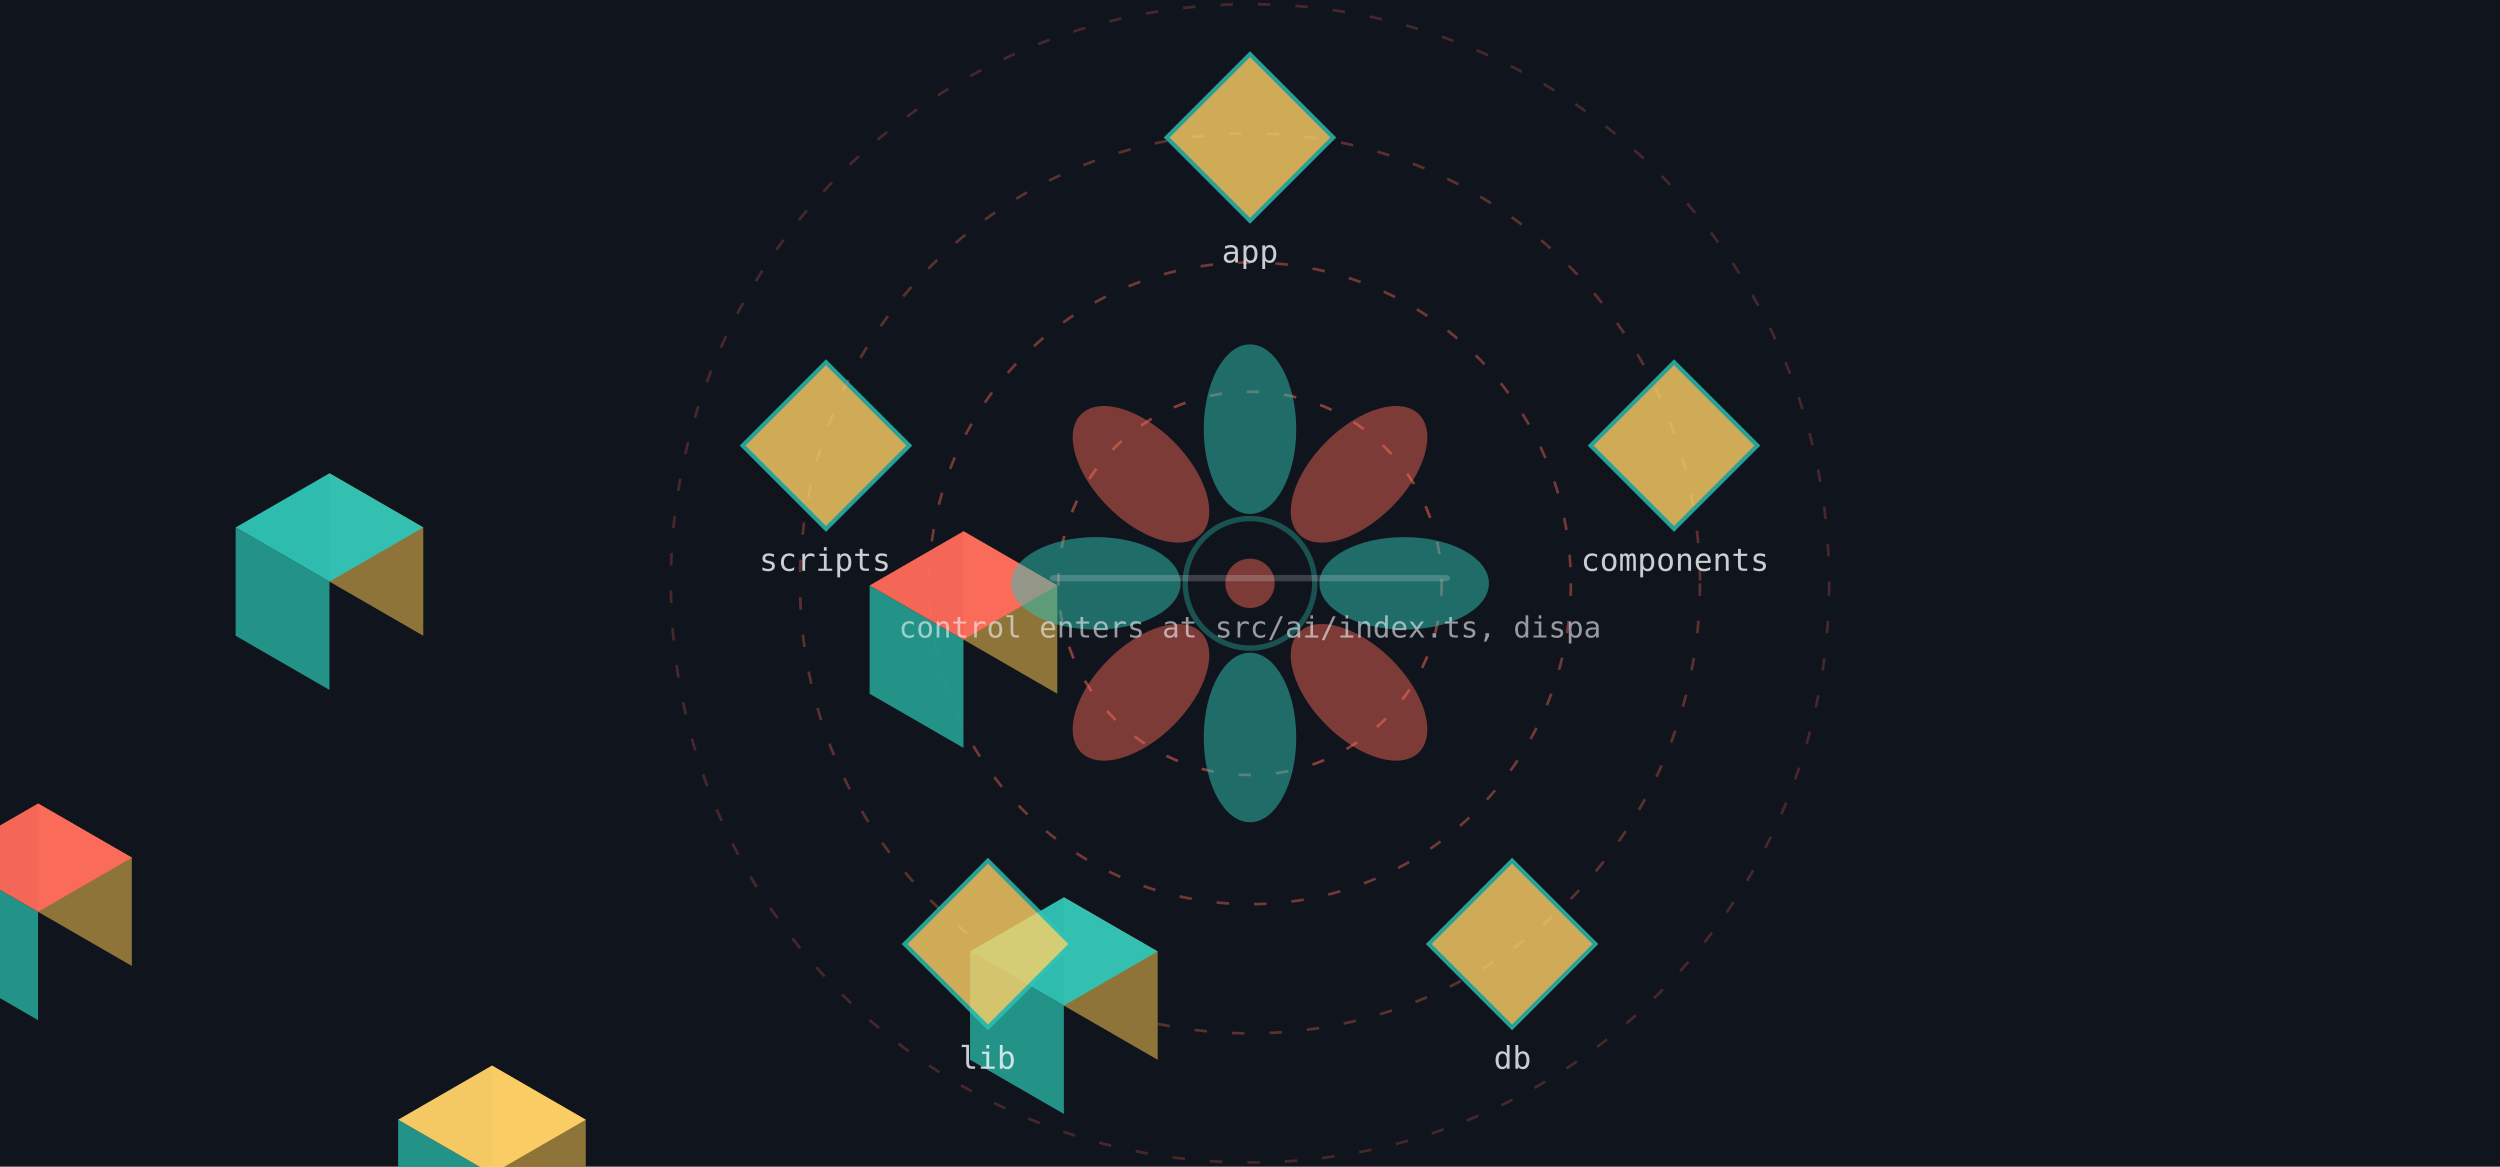
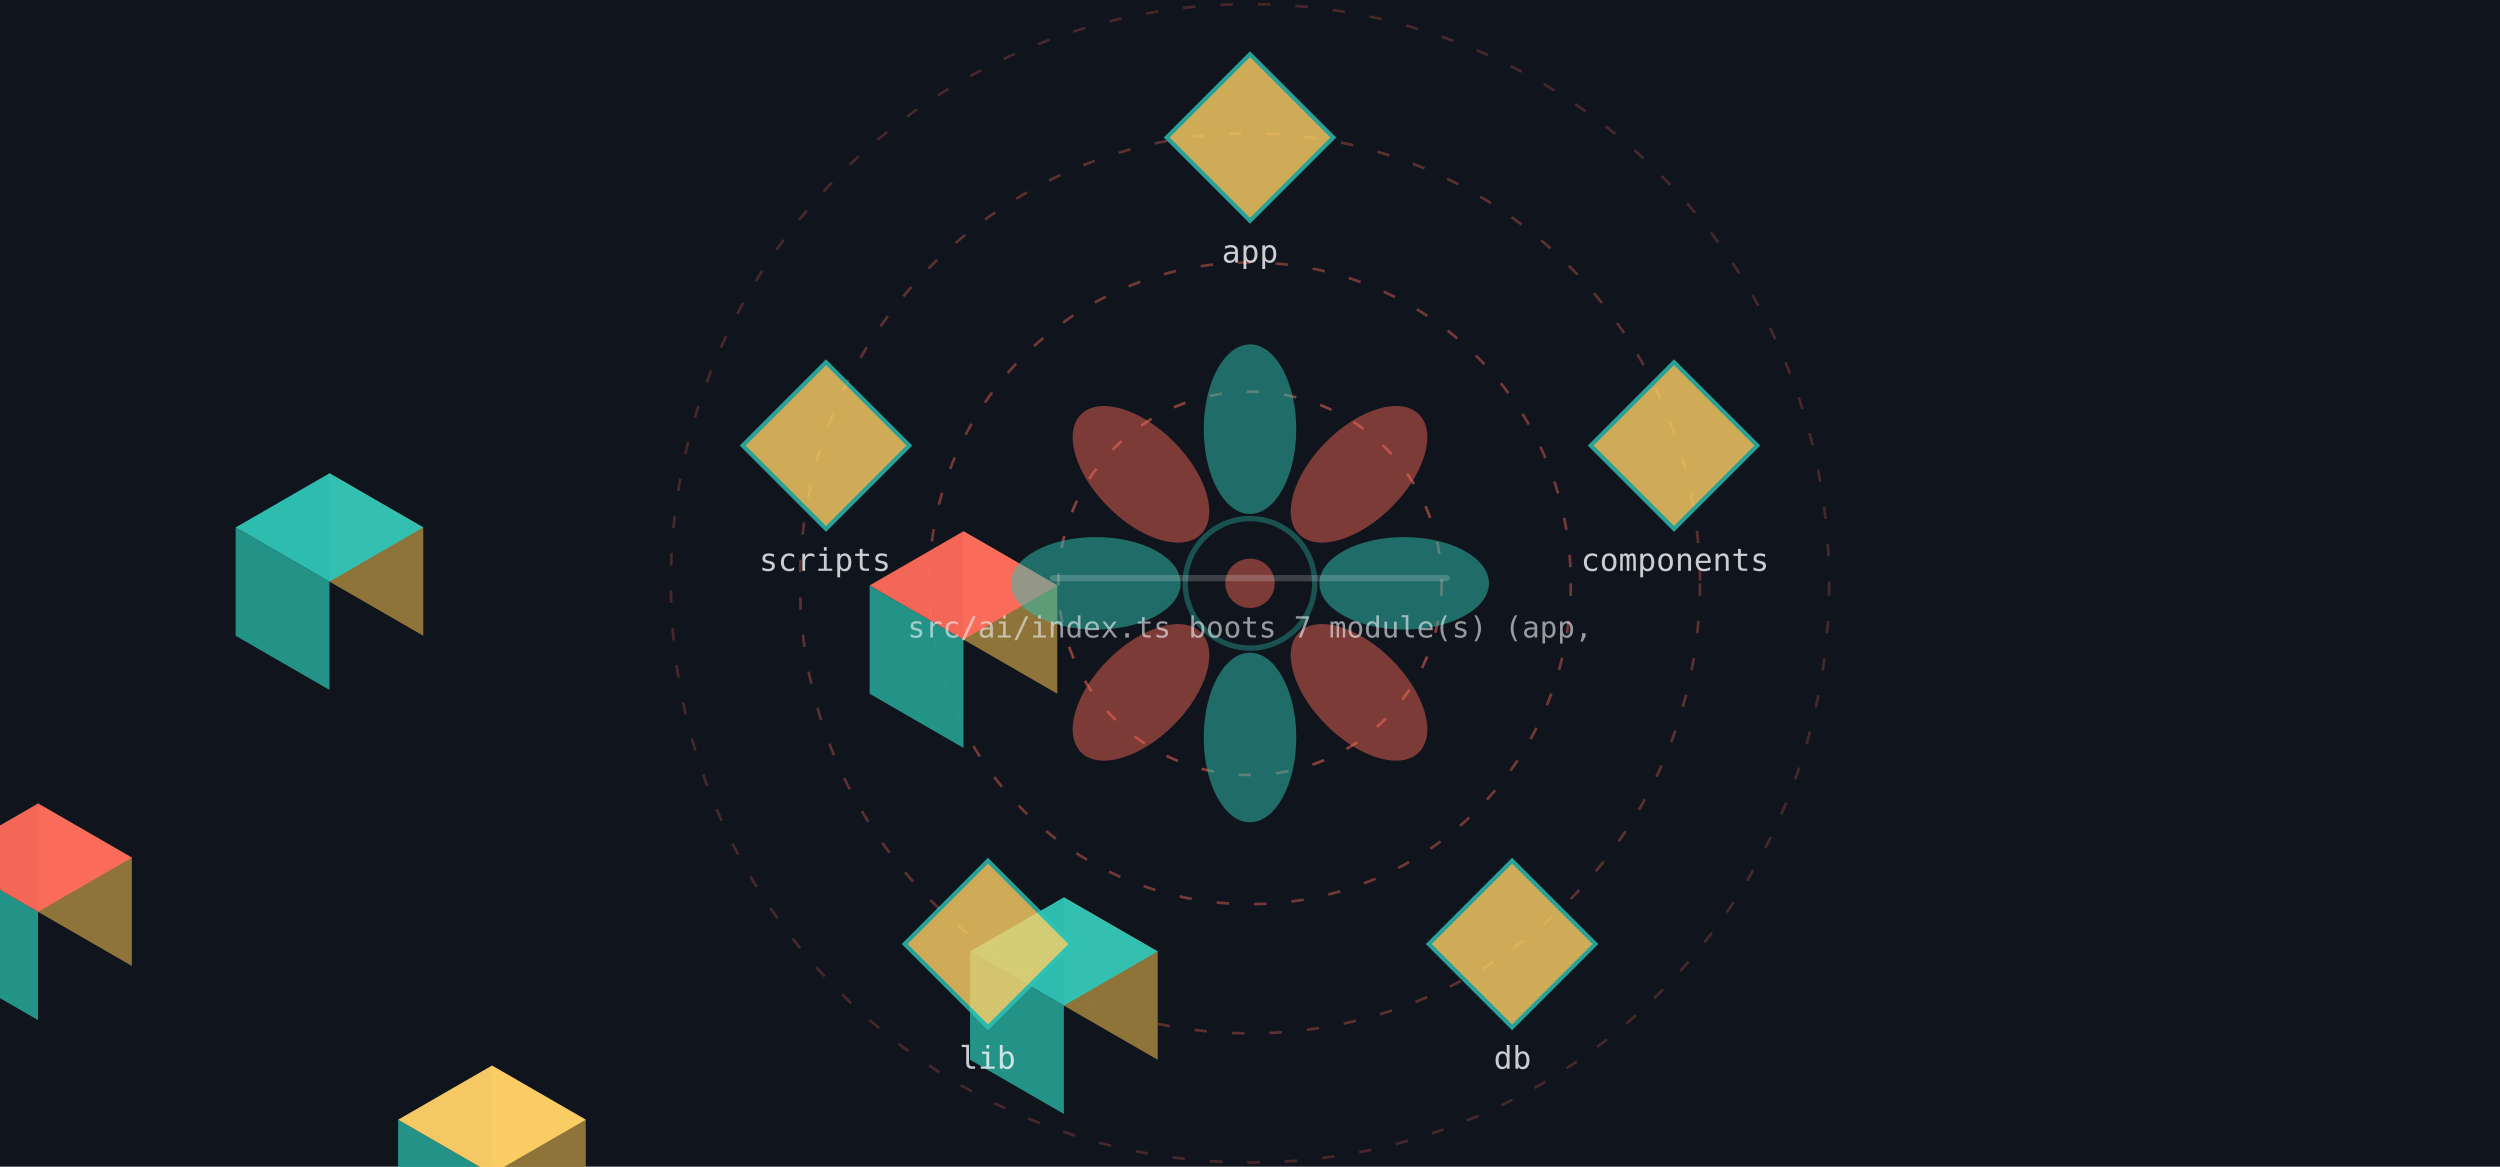
<svg xmlns="http://www.w3.org/2000/svg" viewBox="0 0 1200 560" width="1200" height="560" role="img" aria-label="deploylocal workflow">
  <rect width="1200" height="560" fill="#10141c" />
  <defs>
    <linearGradient id="gk" x1="0" y1="0" x2="1" y2="1">
      <stop offset="0%" stop-color="#ff6b5a" />
      <stop offset="100%" stop-color="#2ec4b6" />
    </linearGradient>
  </defs>
  <circle cx="600.00" cy="280.00" r="92.00" fill="none" stroke="rgba(255,107,90,0.500)" stroke-width="1.30" opacity="1.00" stroke-dasharray="6 12" />
  <g>
    <circle cx="600.00" cy="280.00" r="92.00" fill="none" stroke="#ffd166" stroke-width="2.60" opacity="0.00" />
    <animate attributeName="opacity" values="0;0.85;0" dur="18.6s" begin="0.0s" repeatCount="indefinite" />
  </g>
  <circle cx="600.00" cy="280.00" r="154.00" fill="none" stroke="rgba(255,107,90,0.410)" stroke-width="1.30" opacity="1.00" stroke-dasharray="6 12" />
  <g>
    <circle cx="600.00" cy="280.00" r="154.00" fill="none" stroke="#ffd166" stroke-width="2.60" opacity="0.00" />
    <animate attributeName="opacity" values="0;0.85;0" dur="18.6s" begin="0.6s" repeatCount="indefinite" />
  </g>
  <circle cx="600.00" cy="280.00" r="216.00" fill="none" stroke="rgba(255,107,90,0.320)" stroke-width="1.30" opacity="1.00" stroke-dasharray="6 12" />
  <g>
    <circle cx="600.00" cy="280.00" r="216.00" fill="none" stroke="#ffd166" stroke-width="2.60" opacity="0.00" />
    <animate attributeName="opacity" values="0;0.85;0" dur="18.6s" begin="1.2s" repeatCount="indefinite" />
  </g>
  <circle cx="600.00" cy="280.00" r="278.00" fill="none" stroke="rgba(255,107,90,0.230)" stroke-width="1.30" opacity="1.00" stroke-dasharray="6 12" />
  <g>
    <circle cx="600.00" cy="280.00" r="278.00" fill="none" stroke="#ffd166" stroke-width="2.60" opacity="0.00" />
    <animate attributeName="opacity" values="0;0.85;0" dur="18.6s" begin="1.8s" repeatCount="indefinite" />
  </g>
  <polygon points="462.46,307.00 507.49,333.00 507.49,281.00 462.46,255.00" fill="#94793b" opacity="0.95" />
  <polygon points="417.42,333.00 462.46,359.00 462.46,307.00 417.42,281.00" fill="#24998e" opacity="0.95" />
  <polygon points="462.46,255.00 507.49,281.00 462.46,307.00 417.42,281.00" fill="#ff6b5a" opacity="0.95" />
  <text x="600" y="126" font-family="ui-monospace,Menlo,monospace" font-size="15" fill="rgba(242,245,249,0.820)" text-anchor="middle">app</text>
  <g>
    <polygon points="600.00,26.00 640.00,66.00 600.00,106.00 560.00,66.00" fill="#ffd166" opacity="0.80" stroke="#2ec4b6" stroke-width="2" />
    <animate attributeName="opacity" values="0.25;1.0;0.25" dur="18.6s" begin="0.0s" repeatCount="indefinite" />
  </g>
  <polygon points="510.66,482.70 555.69,508.70 555.69,456.70 510.66,430.70" fill="#94793b" opacity="0.95" />
  <polygon points="465.62,508.70 510.66,534.70 510.66,482.70 465.62,456.70" fill="#24998e" opacity="0.95" />
  <polygon points="510.66,430.70 555.69,456.70 510.66,482.70 465.62,456.70" fill="#2ec4b6" opacity="0.95" />
  <text x="804" y="274" font-family="ui-monospace,Menlo,monospace" font-size="15" fill="rgba(242,245,249,0.820)" text-anchor="middle">components</text>
  <g>
    <polygon points="803.53,173.87 843.53,213.87 803.53,253.87 763.53,213.87" fill="#ffd166" opacity="0.80" stroke="#2ec4b6" stroke-width="2" />
    <animate attributeName="opacity" values="0.25;1.0;0.25" dur="18.6s" begin="3.72s" repeatCount="indefinite" />
  </g>
  <polygon points="236.13,563.46 281.16,589.46 281.16,537.46 236.13,511.46" fill="#94793b" opacity="0.95" />
  <polygon points="191.09,589.46 236.13,615.46 236.13,563.46 191.09,537.46" fill="#24998e" opacity="0.95" />
  <polygon points="236.13,511.46 281.16,537.46 236.13,563.46 191.09,537.46" fill="#ffd166" opacity="0.95" />
  <text x="726" y="513" font-family="ui-monospace,Menlo,monospace" font-size="15" fill="rgba(242,245,249,0.820)" text-anchor="middle">db</text>
  <g>
    <polygon points="725.79,413.13 765.79,453.13 725.79,493.13 685.79,453.13" fill="#ffd166" opacity="0.80" stroke="#2ec4b6" stroke-width="2" />
    <animate attributeName="opacity" values="0.25;1.0;0.25" dur="18.6s" begin="7.44s" repeatCount="indefinite" />
  </g>
  <polygon points="18.26,437.67 63.29,463.67 63.29,411.67 18.26,385.67" fill="#94793b" opacity="0.95" />
  <polygon points="-26.77,463.67 18.26,489.67 18.26,437.67 -26.77,411.67" fill="#24998e" opacity="0.95" />
  <polygon points="18.26,385.67 63.29,411.67 18.26,437.67 -26.77,411.67" fill="#ff6b5a" opacity="0.95" />
  <text x="474" y="513" font-family="ui-monospace,Menlo,monospace" font-size="15" fill="rgba(242,245,249,0.820)" text-anchor="middle">lib</text>
  <g>
    <polygon points="474.21,413.13 514.21,453.13 474.21,493.13 434.21,453.13" fill="#ffd166" opacity="0.80" stroke="#2ec4b6" stroke-width="2" />
    <animate attributeName="opacity" values="0.25;1.0;0.25" dur="18.6s" begin="11.16s" repeatCount="indefinite" />
  </g>
  <polygon points="158.14,279.17 203.17,305.17 203.17,253.17 158.14,227.17" fill="#94793b" opacity="0.95" />
  <polygon points="113.11,305.17 158.14,331.17 158.14,279.17 113.11,253.17" fill="#24998e" opacity="0.95" />
  <polygon points="158.14,227.17 203.17,253.17 158.14,279.17 113.11,253.17" fill="#2ec4b6" opacity="0.95" />
  <text x="396" y="274" font-family="ui-monospace,Menlo,monospace" font-size="15" fill="rgba(242,245,249,0.820)" text-anchor="middle">scripts</text>
  <g>
    <polygon points="396.47,173.87 436.47,213.87 396.47,253.87 356.47,213.87" fill="#ffd166" opacity="0.80" stroke="#2ec4b6" stroke-width="2" />
    <animate attributeName="opacity" values="0.25;1.0;0.25" dur="18.6s" begin="14.88s" repeatCount="indefinite" />
  </g>
  <ellipse cx="600.00" cy="206.00" rx="22.20" ry="40.70" fill="rgba(46,196,182,0.500)" opacity="1.00" transform="rotate(0.0 600.00 206.00)" />
  <ellipse cx="652.33" cy="227.67" rx="22.20" ry="40.70" fill="rgba(255,107,90,0.450)" opacity="1.00" transform="rotate(45.0 652.33 227.67)" />
  <ellipse cx="674.00" cy="280.00" rx="22.20" ry="40.70" fill="rgba(46,196,182,0.500)" opacity="1.00" transform="rotate(90.0 674.00 280.00)" />
  <ellipse cx="652.33" cy="332.33" rx="22.20" ry="40.70" fill="rgba(255,107,90,0.450)" opacity="1.00" transform="rotate(135.0 652.33 332.33)" />
  <ellipse cx="600.00" cy="354.00" rx="22.20" ry="40.70" fill="rgba(46,196,182,0.500)" opacity="1.00" transform="rotate(180.0 600.00 354.00)" />
  <ellipse cx="547.67" cy="332.33" rx="22.20" ry="40.70" fill="rgba(255,107,90,0.450)" opacity="1.00" transform="rotate(225.0 547.67 332.33)" />
  <ellipse cx="526.00" cy="280.00" rx="22.20" ry="40.70" fill="rgba(46,196,182,0.500)" opacity="1.00" transform="rotate(270.0 526.00 280.00)" />
  <ellipse cx="547.67" cy="227.67" rx="22.20" ry="40.70" fill="rgba(255,107,90,0.450)" opacity="1.00" transform="rotate(315.0 547.67 227.67)" />
  <circle cx="600.00" cy="280.00" r="31.08" fill="none" stroke="rgba(46,196,182,0.500)" stroke-width="2.59" opacity="0.70" />
  <circle cx="600.00" cy="280.00" r="11.84" fill="rgba(255,107,90,0.450)" opacity="1.00" />
  <rect x="504.00" y="276.00" width="192.00" height="3.00" rx="2.00" fill="rgba(242,245,249,0.200)" opacity="1.00" />
-   <text x="600" y="306" font-family="ui-monospace,Menlo,monospace" font-size="14" fill="rgba(242,245,249,0.600)" text-anchor="middle">control enters at src/ai/index.ts, dispa</text>
+   <text x="600" y="306" font-family="ui-monospace,Menlo,monospace" font-size="14" fill="rgba(242,245,249,0.600)" text-anchor="middle">src/ai/index.ts boots 7 module(s) (app, </text>
</svg>
